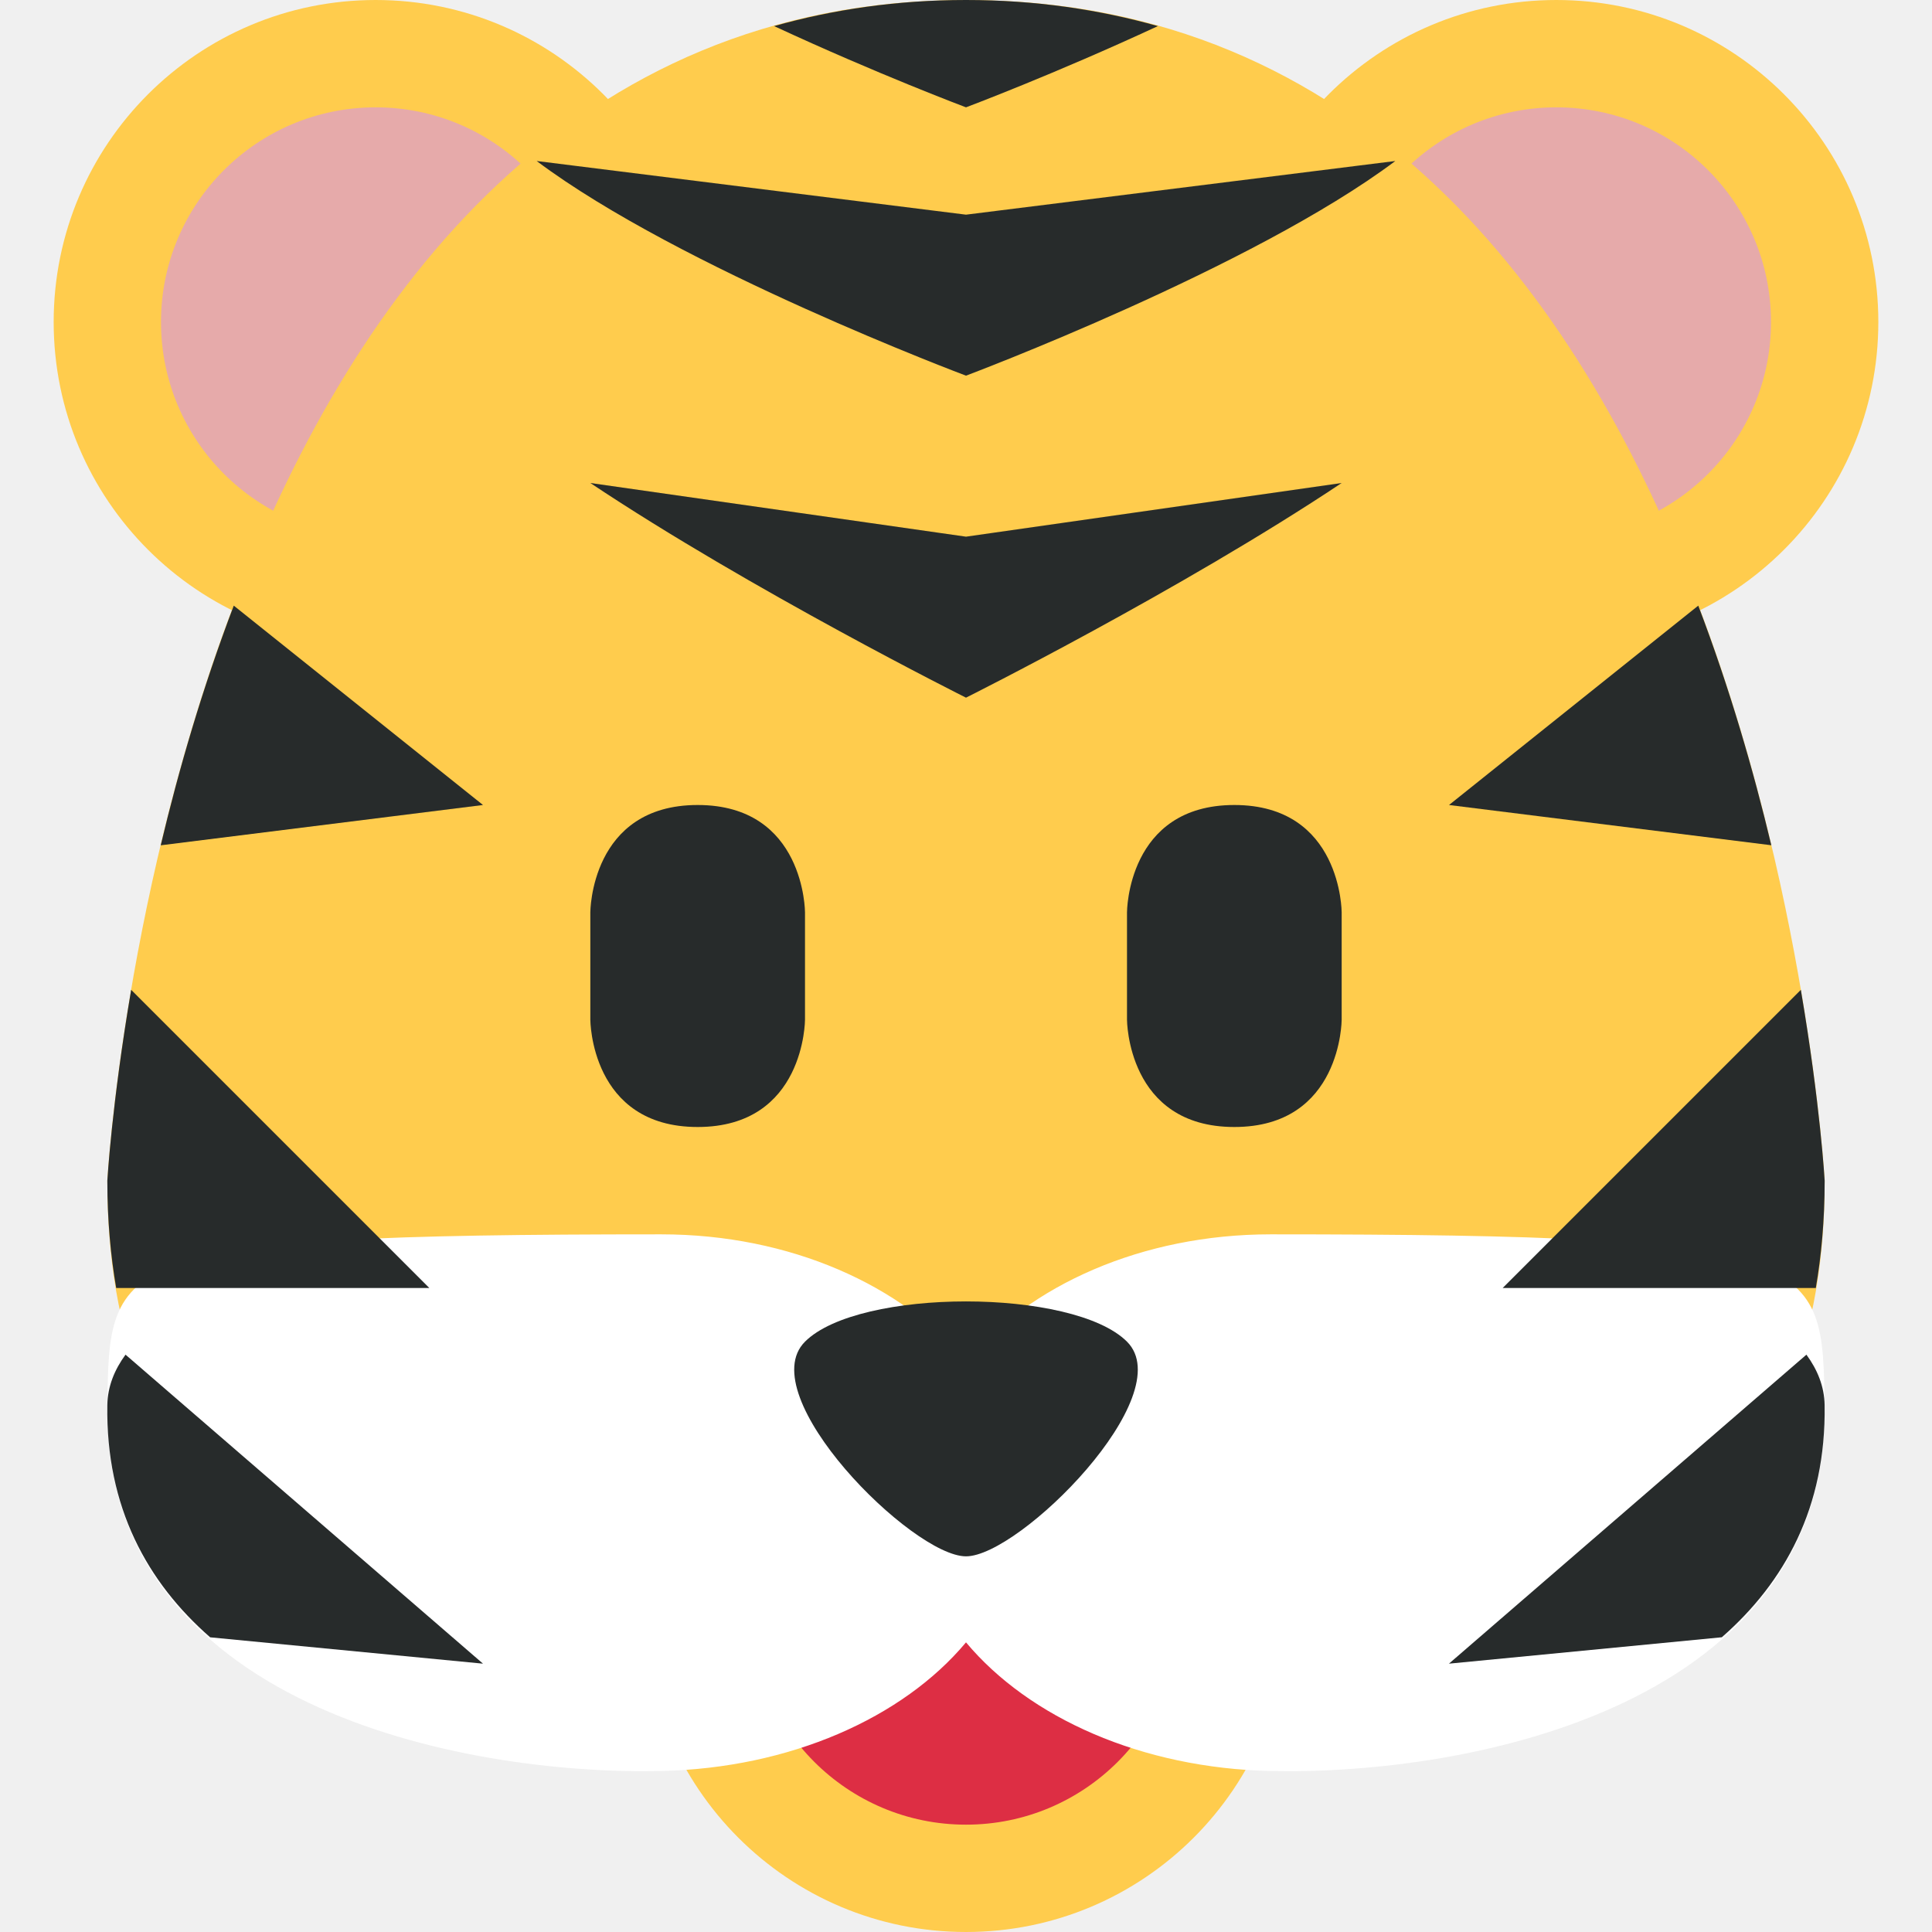
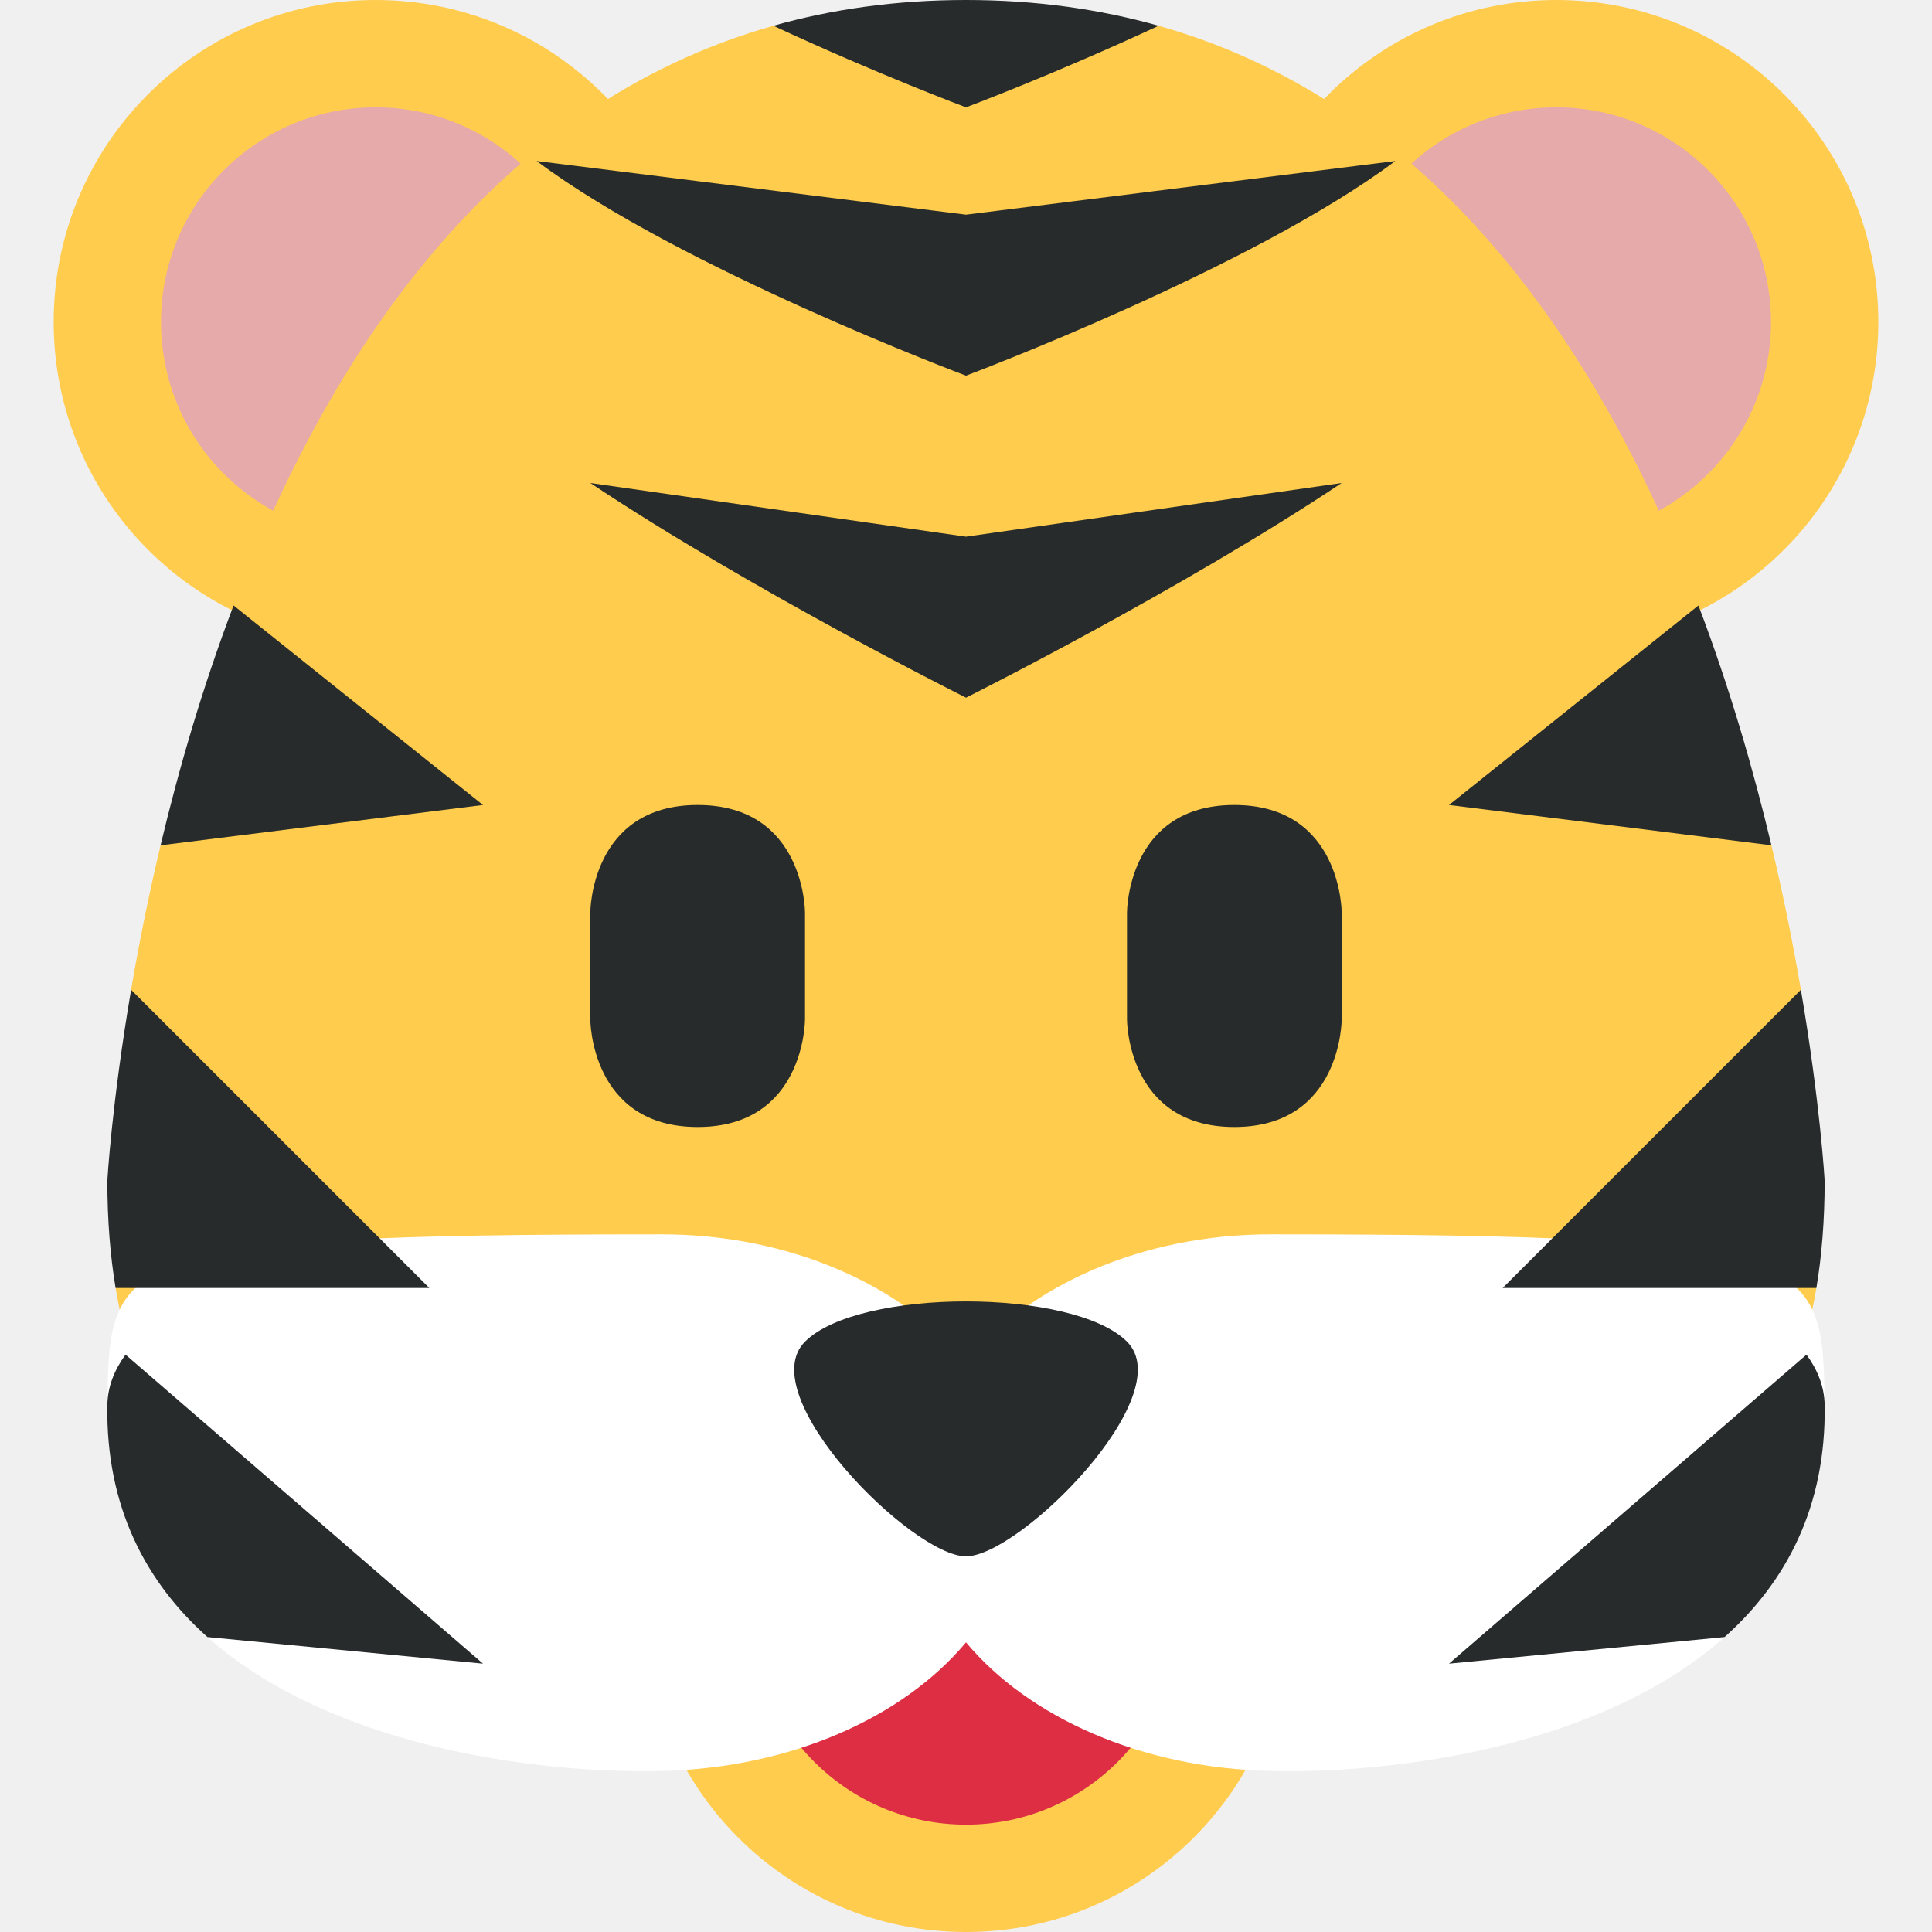
<svg xmlns="http://www.w3.org/2000/svg" viewBox="0 0 36 36">
-   <circle fill="#FFCC4D" cx="7" cy="6" r="6" />
-   <circle fill="#FFCC4D" cx="18" cy="30" r="6" />
-   <circle fill="#DD2E44" cx="18" cy="30" r="4" />
-   <circle fill="#FFCC4D" cx="29" cy="6" r="6" />
-   <circle fill="#E6AAAA" cx="7" cy="6" r="4" />
-   <circle fill="#E6AAAA" cx="29" cy="6" r="4" />
-   <path fill="#FFCC4D" d="M34 22c0 7-4.923 7-4.923 7H6.923S2 29 2 22C2 22 3.231 0 18 0c14.77 0 16 22 16 22z" />
-   <path fill="#272B2B" d="M11 17s0-2 2-2 2 2 2 2v2s0 2-2 2-2-2-2-2v-2zm10 0s0-2 2-2 2 2 2 2v2s0 2-2 2-2-2-2-2v-2z" />
-   <path fill="#FFF" d="M23.678 23c-2.402 0-4.501.953-5.678 2.378C16.823 23.953 14.723 23 12.321 23 2 23 2.043 23.421 2 26.182c-.087 5.61 6.63 6.9 10.321 6.818 2.401-.053 4.502-.989 5.679-2.397 1.177 1.408 3.276 2.345 5.678 2.397 3.691.082 10.409-1.208 10.321-6.818-.043-2.761 0-3.182-10.321-3.182z" />
-   <path fill="#272B2B" d="M33.66 25.242c.204.279.333.588.339.939.03 1.905-.745 3.303-1.915 4.327L26.999 31l6.661-5.758zM15 25c-1 1 2 4 3 4s4-3 3-4-5-1-6 0zM10 3c2.667 2 8 4 8 4s5.333-2 8-4l-8 1-8-1zm8-1s1.652-.62 3.576-1.514C20.48.178 19.295 0 18 0s-2.481.178-3.576.486C16.348 1.38 18 2 18 2zm-7 7c3 2 7 4 7 4s4-2 7-4l-7 1-7-1zm20.645 2.285L27 15l6.006.75c-.334-1.401-.777-2.928-1.361-4.465zm1.911 7.159L28 24h5.835c.102-.595.165-1.251.165-2 0 0-.081-1.43-.444-3.556zm-31.112 0C2.082 20.57 2 22 2 22c0 .748.063 1.405.165 2H8l-5.556-5.556zm-.105 6.798c-.204.279-.333.588-.339.94-.03 1.905.745 3.303 1.916 4.327L9 31l-6.661-5.758zM9 15l-4.644-3.715c-.584 1.537-1.028 3.064-1.361 4.466L9 15z" />
+   <g fill="#ffcc4d">
+     <circle cx="7" cy="6" r="6" />
+     <circle cx="18" cy="30" r="6" />
+     <circle cx="29" cy="6" r="6" />
+   </g>
+   <g fill="#dd2e44">
+     <circle cx="18" cy="30" r="4" />
+   </g>
+   <g fill="#e6aaaa">
+     <circle cx="7" cy="6" r="4" />
+     <circle cx="29" cy="6" r="4" />
+   </g>
+   <path fill="#ffcc4d" d="M2.992,15.751 L5,14 L4.352,11.283 C6.111,6.657 9.159,1.964 14.411,0.48 L18,1 L21.589,0.48 C26.841,1.964 29.889,6.657 31.648,11.283 L31,14 L33.008,15.751 L33.008,15.751 C33.24,16.723 33.419,17.634 33.557,18.443 L32.5,22 L33.846,23.999 C33.011,29 29.077,29 29.077,29 L6.923,29 C6.923,29 2.989,29 2.154,23.999 L3.5,22 L2.443,18.443 C2.581,17.634 2.76,16.723 2.992,15.751 Z" />
+   <path fill="#FFFFFF" d="M2,26.182 C2.043,23.421 2,23 12.322,23 C14.723,23 16.823,23.953 18,25.378 C19.177,23.953 21.277,23 23.678,23 C34,23 33.957,23.421 34,26.182 L32.135,28.047 L32.135,30.504 C29.891,32.507 26.121,33.054 23.678,33 C21.277,32.947 19.177,32.011 18,30.603 C16.823,32.011 14.723,32.947 12.322,33 C9.879,33.054 6.109,32.507 3.865,30.504 L3.865,28.047 Z" />
+   <path fill="#272b2b" d="M11,17 C11,17 11,15 13,15 C15,15 15,17 15,17 L15,19 C15,19 15,21 13,21 C11,21 11,19 11,19 L11,17 Z" />
+   <path fill="#272b2b" d="M21,17 C21,17 21,15 23,15 C25,15 25,17 25,17 L25,19 C25,19 25,21 23,21 C21,21 21,19 21,19 L21,17 Z" />
+   <path fill="#272b2b" d="M15,25 C16,24 20,24 21,25 C22,26 19,29 18,29 C17,29 14,26 15,25 Z" />
+   <path fill="#272b2b" d="M21.59,0.48 C19.659,1.378 18,2 18,2 C18,2 16.341,1.378 14.41,0.48 C15.508,0.17 16.702,0 18,0 C19.298,0 20.492,0.17 21.59,0.48 Z" />
+   <path fill="#272b2b" d="M10,3 L18,4 L26,3 C23.333,5 18,7 18,7 C18,7 12.667,5 10,3 Z" />
+   <path fill="#272b2b" d="M11,9 L18,10 L25,9 C22,11 18,13 18,13 C18,13 14,11 11,9 Z" />
+   <path fill="#272b2b" d="M9,15 L2.992,15.751 C3.326,14.349 3.768,12.819 4.352,11.282 Z" />
+   <path fill="#272b2b" d="M8,24 L2.154,24 C2.055,23.407 2,22.743 2,22 C2,22 2.08,20.572 2.443,18.443 Z" />
+   <path fill="#272b2b" d="M27,15 L31.648,11.282 C32.232,12.819 32.674,14.349 33.008,15.751 Z" />
+   <path fill="#272b2b" d="M28,24 L33.557,18.443 C33.92,20.572 34,22 34,22 C34,22.743 33.945,23.407 33.846,24 Z" />
+   <path fill="#272b2b" d="M9,31 L3.915,30.509 L3.865,30.504 C2.719,29.481 1.971,28.078 2,26.182 C2.006,25.831 2.135,25.521 2.339,25.242 Z" />
+   <path fill="#272b2b" d="M27,31 L33.661,25.242 C33.865,25.521 33.994,25.831 34,26.182 C34.029,28.078 33.281,29.481 32.135,30.504 L32.085,30.509 Z" />
</svg>
